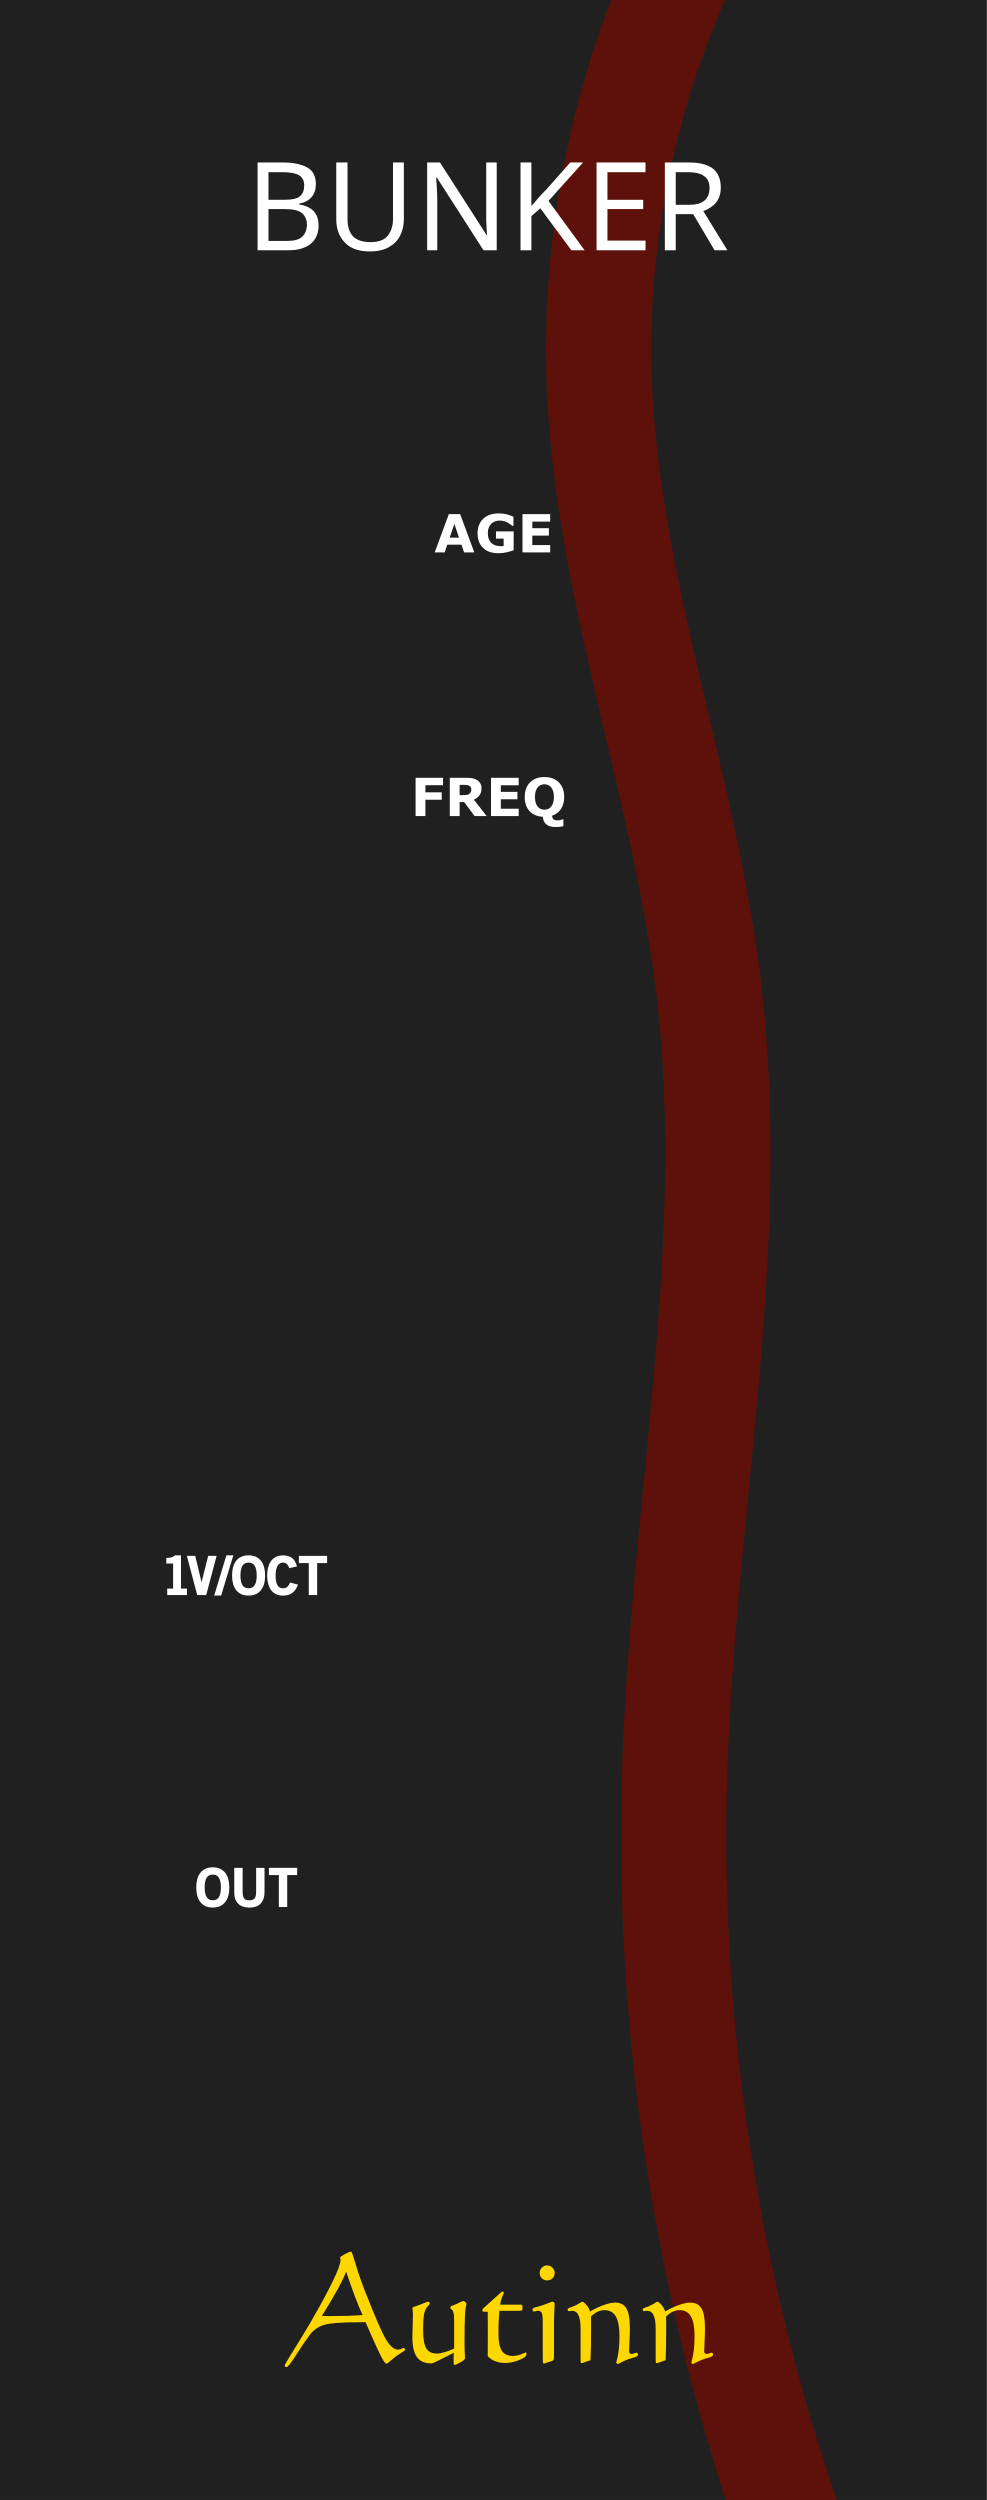
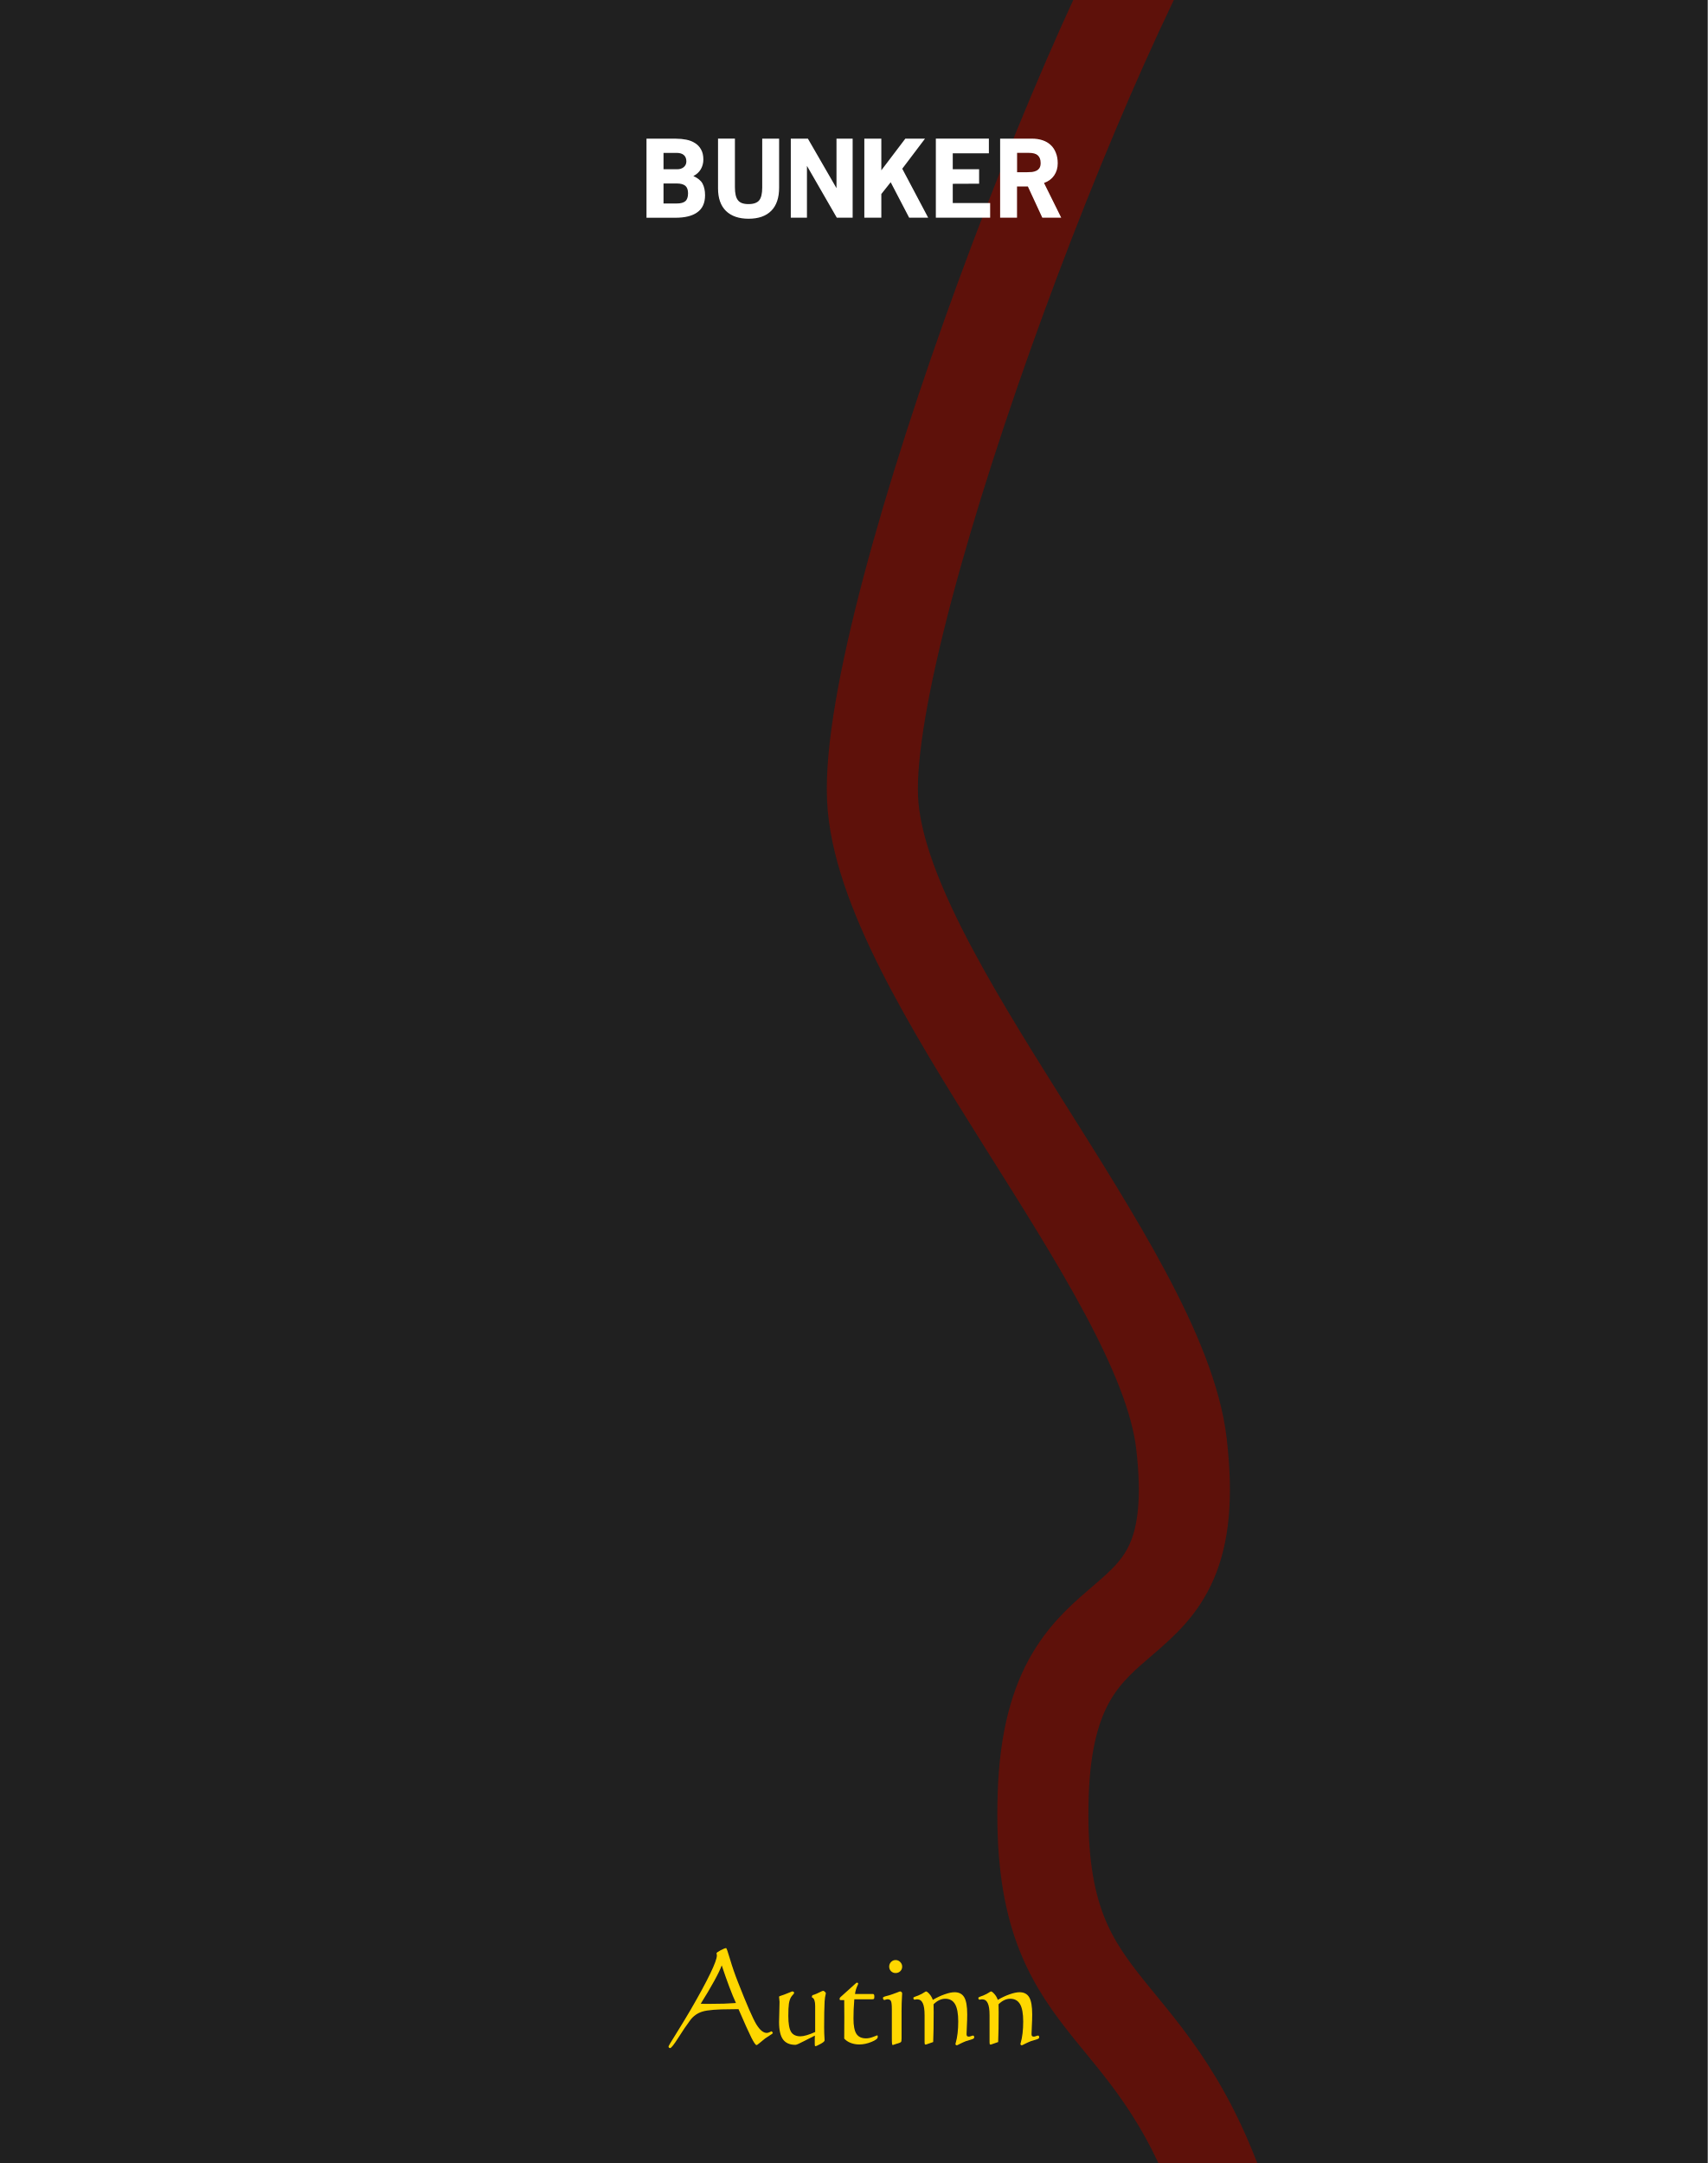
- <svg xmlns="http://www.w3.org/2000/svg" width="150" height="380" viewBox="0 0 39.688 100.542" version="1.1" id="svg8">
+ <svg xmlns="http://www.w3.org/2000/svg" width="300" height="380" viewBox="0 0 79.375 100.542" version="1.1" id="svg8">
  <defs id="defs2">
    </defs>
  <g id="layer1" transform="translate(0,-196.4583)">
-     <path style="opacity:1;vector-effect:none;fill:#202020;fill-opacity:1;fill-rule:evenodd;stroke:none;stroke-width:0.628;stroke-linecap:butt;stroke-linejoin:round;stroke-miterlimit:4;stroke-dasharray:none;stroke-dashoffset:0;stroke-opacity:1;paint-order:normal" d="M 0,196.458 H 39.688 V 297 H 0 Z" id="rect817" />
-     <path style="fill:none;stroke:#5e110a;stroke-width:4.233;stroke-linecap:butt;stroke-linejoin:miter;stroke-miterlimit:4;stroke-dasharray:none;stroke-opacity:1" d="m 31.813,187.867 c -5.302,6.829 -8.083,15.57 -7.702,24.207 0.362,8.203 3.443,16.052 4.401,24.207 1.223,10.409 -1.047,20.884 -1.375,31.359 -0.325,10.349 1.269,20.756 4.676,30.534" id="path4533" />
-     <g aria-label="Autinn" style="font-style:normal;font-weight:normal;font-size:7.056px;line-height:1.25;font-family:sans-serif;letter-spacing:0px;word-spacing:0px;fill:#ffd700;fill-opacity:1;stroke:none;stroke-width:0.265" id="text3739" transform="matrix(0.8,0,0,0.8,10.53749,58.02947)">
+     <g aria-label="1V/OCT" style="font-style:normal;font-variant:normal;font-weight:500;font-stretch:normal;font-size:2.117px;line-height:1.25;font-family:OldSansBlack;-inkscape-font-specification:'OldSansBlack, Medium';font-variant-ligatures:normal;font-variant-position:normal;font-variant-caps:normal;font-variant-numeric:normal;font-variant-alternates:normal;font-feature-settings:normal;text-indent:0;text-align:start;text-decoration:none;text-decoration-line:none;text-decoration-style:solid;text-decoration-color:#000000;letter-spacing:0px;word-spacing:0px;text-transform:none;writing-mode:lr-tb;direction:ltr;text-orientation:mixed;dominant-baseline:auto;baseline-shift:baseline;text-anchor:start;white-space:normal;shape-padding:0;opacity:1;vector-effect:none;fill:#ffffff;fill-opacity:1;stroke:none;stroke-width:0.265;stroke-linecap:butt;stroke-linejoin:miter;stroke-miterlimit:4;stroke-dasharray:none;stroke-dashoffset:0;stroke-opacity:1" id="text852" transform="translate(-0.2885291,4.327932)">
+       <path d="m 6.725,260.606 h 0.794 v -0.258 H 7.279 v -1.338 H 7.036 q -0.068,0.064 -0.163,0.085 -0.095,0.019 -0.184,0.021 v 0.224 h 0.273 v 1.008 H 6.725 Z" style="stroke-width:0.265" id="path868" />
+       <path d="m 8.293,260.606 0.419,-1.575 H 8.373 l -0.267,1.06 -0.254,-1.06 h -0.337 l 0.417,1.575 z" style="stroke-width:0.265" id="path870" />
+       <path d="m 8.893,260.627 0.491,-1.617 h -0.279 l -0.491,1.617 z" style="stroke-width:0.265" id="path872" />
+       <path d="m 10.494,260.411 q 0.169,-0.21 0.169,-0.593 0,-0.163 -0.036,-0.309 -0.034,-0.148 -0.114,-0.258 -0.078,-0.112 -0.205,-0.176 -0.125,-0.066 -0.309,-0.066 -0.184,0 -0.311,0.066 -0.127,0.064 -0.207,0.176 -0.078,0.11 -0.114,0.258 -0.034,0.146 -0.034,0.309 0,0.163 0.034,0.311 0.036,0.146 0.114,0.258 0.08,0.11 0.207,0.176 0.127,0.064 0.311,0.064 0.324,0 0.495,-0.216 z m -0.25,-0.982 q 0.08,0.131 0.08,0.389 0,0.258 -0.08,0.389 -0.076,0.127 -0.246,0.127 -0.171,0 -0.248,-0.127 -0.08,-0.131 -0.08,-0.389 0,-0.258 0.08,-0.389 0.076,-0.127 0.248,-0.127 0.169,0 0.246,0.127 z" style="stroke-width:0.265" id="path874" />
+       <path d="m 11.753,260.521 q 0.074,-0.053 0.129,-0.133 0.057,-0.08 0.104,-0.201 l -0.318,-0.083 q -0.023,0.051 -0.049,0.093 -0.025,0.042 -0.057,0.074 -0.032,0.03 -0.076,0.047 -0.042,0.017 -0.104,0.017 -0.157,0 -0.224,-0.125 -0.074,-0.129 -0.074,-0.381 0,-0.047 0.002,-0.104 0.004,-0.057 0.015,-0.114 0.011,-0.059 0.03,-0.114 0.021,-0.055 0.053,-0.097 0.032,-0.044 0.078,-0.07 0.049,-0.028 0.112,-0.028 0.11,0 0.169,0.064 0.059,0.064 0.093,0.161 l 0.309,-0.074 q -0.04,-0.138 -0.095,-0.222 -0.053,-0.087 -0.127,-0.131 -0.146,-0.089 -0.339,-0.089 -0.178,0 -0.301,0.068 -0.123,0.068 -0.199,0.182 -0.074,0.112 -0.108,0.258 -0.032,0.146 -0.032,0.301 0,0.157 0.032,0.303 0.034,0.144 0.108,0.258 0.074,0.112 0.197,0.18 0.123,0.068 0.301,0.068 0.224,0 0.37,-0.106 z" style="stroke-width:0.265" id="path876" />
+       <path d="m 12.755,259.321 h 0.4 v -0.29 h -1.135 v 0.29 h 0.398 v 1.285 h 0.337 z" style="stroke-width:0.265" id="path878" />
+     </g>
+     <g aria-label="OUT" style="font-style:normal;font-variant:normal;font-weight:500;font-stretch:normal;font-size:2.117px;line-height:1.25;font-family:OldSansBlack;-inkscape-font-specification:'OldSansBlack, Medium';font-variant-ligatures:normal;font-variant-position:normal;font-variant-caps:normal;font-variant-numeric:normal;font-variant-alternates:normal;font-feature-settings:normal;text-indent:0;text-align:start;text-decoration:none;text-decoration-line:none;text-decoration-style:solid;text-decoration-color:#000000;letter-spacing:0px;word-spacing:0px;text-transform:none;writing-mode:lr-tb;direction:ltr;text-orientation:mixed;dominant-baseline:auto;baseline-shift:baseline;text-anchor:start;white-space:normal;shape-padding:0;opacity:1;vector-effect:none;fill:#ffffff;fill-opacity:1;stroke:none;stroke-width:0.265;stroke-linecap:butt;stroke-linejoin:miter;stroke-miterlimit:4;stroke-dasharray:none;stroke-dashoffset:0;stroke-opacity:1" id="text856" transform="translate(-0.2885291,4.327932)">
+       <path d="m 9.054,272.958 q 0.169,-0.21 0.169,-0.593 0,-0.163 -0.036,-0.309 -0.034,-0.148 -0.114,-0.258 -0.078,-0.112 -0.205,-0.176 -0.125,-0.066 -0.309,-0.066 -0.184,0 -0.311,0.066 -0.127,0.064 -0.207,0.176 -0.078,0.11 -0.114,0.258 -0.034,0.146 -0.034,0.309 0,0.163 0.034,0.311 0.036,0.146 0.114,0.258 0.08,0.11 0.207,0.176 0.127,0.064 0.311,0.064 0.324,0 0.495,-0.216 z m -0.25,-0.982 q 0.08,0.131 0.08,0.389 0,0.258 -0.08,0.389 -0.076,0.127 -0.246,0.127 -0.171,0 -0.248,-0.127 -0.08,-0.131 -0.08,-0.389 0,-0.258 0.08,-0.389 0.076,-0.127 0.248,-0.127 0.169,0 0.246,0.127 z" style="stroke-width:0.265" id="path881" />
+       <path d="m 10.481,273.015 q 0.157,-0.159 0.157,-0.459 v -0.978 h -0.337 v 0.974 q 0,0.182 -0.061,0.256 -0.03,0.036 -0.083,0.055 -0.051,0.019 -0.131,0.019 -0.15,0 -0.207,-0.076 -0.061,-0.074 -0.061,-0.258 v -0.969 h -0.337 v 0.993 q 0,0.292 0.159,0.449 0.161,0.155 0.451,0.155 0.294,0 0.451,-0.159 z" style="stroke-width:0.265" id="path883" />
+       <path d="m 11.551,271.868 h 0.4 v -0.29 h -1.135 v 0.29 h 0.398 v 1.285 h 0.337 z" style="stroke-width:0.265" id="path885" />
+     </g>
+     <path d="m 18.786,223.003 h -0.41 l -0.106,-0.311 h -0.571 l -0.106,0.311 h -0.4 l 0.568,-1.539 h 0.457 z m -0.613,-0.593 -0.189,-0.552 -0.189,0.552 z m 2.195,0.505 q -0.103,0.04 -0.274,0.081 -0.171,0.039 -0.34,0.039 -0.393,0 -0.615,-0.213 -0.222,-0.214 -0.222,-0.59 0,-0.359 0.224,-0.578 0.224,-0.22 0.625,-0.22 0.152,0 0.289,0.028 0.137,0.027 0.306,0.109 v 0.361 h -0.044 q -0.029,-0.022 -0.085,-0.061 -0.056,-0.04 -0.107,-0.068 -0.06,-0.033 -0.141,-0.057 -0.08,-0.024 -0.169,-0.024 -0.105,0 -0.191,0.031 -0.086,0.031 -0.154,0.095 -0.065,0.062 -0.103,0.158 -0.037,0.095 -0.037,0.22 0,0.255 0.135,0.391 0.135,0.135 0.4,0.135 0.023,0 0.05,-10e-4 0.028,-0.001 0.051,-0.003 v -0.302 h -0.307 v -0.29 H 20.368 Z m 1.469,0.088 H 20.724 v -1.539 h 1.113 v 0.298 h -0.718 v 0.266 h 0.667 v 0.298 h -0.667 v 0.38 h 0.718 z" id="text5" style="font-weight:bold;font-size:2.117px;font-family:Sans;-inkscape-font-specification:'Sans Bold';fill:#ffffff;stroke-width:5.564" aria-label="AGE" />
+     <path d="m 11.47,237.414 h -0.708 v 0.286 h 0.656 v 0.298 h -0.656 v 0.657 H 10.367 v -1.539 h 1.103 z m 1.137,0.174 q 0,-0.058 -0.024,-0.099 -0.024,-0.041 -0.082,-0.065 -0.04,-0.017 -0.094,-0.02 -0.054,-0.004 -0.125,-0.004 h -0.144 v 0.414 h 0.122 q 0.095,0 0.159,-0.009 0.064,-0.009 0.107,-0.042 0.041,-0.032 0.06,-0.07 0.02,-0.039 0.02,-0.104 z m 0.619,1.068 h -0.485 l -0.42,-0.564 H 12.138 v 0.564 h -0.395 v -1.539 h 0.666 q 0.136,0 0.235,0.015 0.098,0.015 0.184,0.067 0.087,0.052 0.137,0.134 0.052,0.082 0.052,0.206 0,0.171 -0.08,0.278 -0.079,0.107 -0.225,0.179 z m 1.287,0 h -1.113 v -1.539 h 1.113 v 0.298 H 13.794 V 237.68 h 0.667 v 0.298 h -0.667 v 0.38 h 0.718 z m 1.303,-0.379 q 0.058,-0.07 0.086,-0.165 0.028,-0.096 0.028,-0.225 0,-0.138 -0.032,-0.236 -0.032,-0.097 -0.084,-0.157 -0.053,-0.062 -0.122,-0.09 -0.068,-0.028 -0.143,-0.028 -0.075,0 -0.143,0.027 -0.066,0.027 -0.122,0.089 -0.052,0.058 -0.085,0.16 -0.032,0.101 -0.032,0.236 0,0.137 0.031,0.235 0.032,0.096 0.084,0.157 0.052,0.061 0.121,0.09 0.069,0.029 0.146,0.029 0.076,0 0.146,-0.029 0.069,-0.03 0.121,-0.092 z m 0.042,0.361 q 0.004,0.102 0.056,0.147 0.052,0.044 0.177,0.044 0.042,0 0.1,-0.015 0.058,-0.015 0.081,-0.026 h 0.039 v 0.273 q -0.058,0.013 -0.126,0.024 -0.067,0.01 -0.207,0.01 -0.123,0 -0.215,-0.031 -0.091,-0.03 -0.152,-0.086 -0.06,-0.055 -0.09,-0.129 -0.03,-0.074 -0.035,-0.165 -0.345,-0.02 -0.538,-0.23 -0.192,-0.212 -0.192,-0.566 0,-0.371 0.211,-0.586 0.211,-0.216 0.582,-0.216 0.37,0 0.582,0.216 0.212,0.215 0.212,0.586 0,0.274 -0.124,0.473 -0.124,0.198 -0.36,0.277 z" id="text6" style="font-weight:bold;font-size:2.117px;font-family:Sans;-inkscape-font-specification:'Sans Bold';fill:#ffffff;stroke-width:5.564" aria-label="FREQ" />
+     <path style="opacity:1;vector-effect:none;fill:#202020;fill-opacity:1;fill-rule:evenodd;stroke:none;stroke-width:0.887;stroke-linecap:butt;stroke-linejoin:round;stroke-miterlimit:4;stroke-dasharray:none;stroke-dashoffset:0;stroke-opacity:1;paint-order:normal" d="M 0,196.458 H 79.375 V 297 H 0 Z" id="rect817" />
+     <path style="fill:none;stroke:#5e110a;stroke-width:4.233;stroke-linecap:butt;stroke-linejoin:miter;stroke-miterlimit:4;stroke-dasharray:none;stroke-opacity:1" d="m 56.77,188.299 c -5.302,6.829 -16.595,36.633 -16.214,45.27 0.362,8.203 13.398,21.822 14.356,29.978 1.223,10.409 -6.096,5.88 -6.425,16.356 -0.325,10.349 4.876,8.926 8.283,18.704" id="path4533" />
+     <g aria-label="Autinn" style="font-style:normal;font-weight:normal;font-size:7.056px;line-height:1.25;font-family:sans-serif;letter-spacing:0px;word-spacing:0px;fill:#ffd700;fill-opacity:1;stroke:none;stroke-width:0.265" id="text3739" transform="matrix(0.8,0,0,0.8,30.1625,58.02947)">
      <path d="m 5.056,289.419 q -0.176,-0.379 -0.386,-0.937 -0.21,-0.558 -0.441,-1.251 -0.117,0.327 -0.438,0.909 -0.317,0.582 -0.782,1.319 0.107,0.007 0.224,0.007 0.121,0 0.362,0 0.393,0 0.754,-0.01 0.365,-0.014 0.706,-0.038 z m 0.148,0.355 q -0.1,0 -0.248,0.003 -0.145,0.003 -0.196,0.003 -1.206,0 -1.647,0.134 -0.441,0.134 -0.717,0.506 -0.314,0.42 -0.692,1.02 -0.379,0.596 -0.472,0.596 -0.041,0 -0.065,-0.024 -0.028,-0.024 -0.028,-0.069 0,-0.041 0.448,-0.754 0.448,-0.717 0.837,-1.381 0.754,-1.302 1.137,-2.098 0.386,-0.796 0.386,-1.058 0,-0.034 -0.01,-0.076 -0.01,-0.045 -0.01,-0.052 0,-0.041 0.234,-0.169 0.238,-0.127 0.324,-0.127 0.038,0 0.231,0.658 0.193,0.655 0.462,1.333 0.758,1.936 1.061,2.436 0.307,0.5 0.603,0.5 0.083,0 0.172,-0.045 0.09,-0.048 0.103,-0.048 0.021,0 0.048,0.038 0.031,0.038 0.031,0.069 0,0.021 -0.155,0.117 -0.155,0.097 -0.293,0.193 -0.127,0.097 -0.293,0.241 -0.162,0.141 -0.207,0.141 -0.076,0 -0.293,-0.424 -0.214,-0.424 -0.751,-1.664 z" style="font-style:normal;font-variant:normal;font-weight:normal;font-stretch:normal;font-family:'Calligraph421 BT';-inkscape-font-specification:'Calligraph421 BT';fill:#ffd700;fill-opacity:1;stroke-width:0.265" id="path4612" />
      <path d="m 9.641,291.311 q -0.245,0.121 -0.61,0.31 -0.431,0.227 -0.517,0.227 -0.496,0 -0.727,-0.317 -0.227,-0.317 -0.227,-1.009 0,-0.169 0.014,-0.558 0.014,-0.393 0.014,-0.613 0,-0.048 -0.014,-0.145 -0.014,-0.1 -0.014,-0.152 0,-0.028 0.121,-0.065 0.096,-0.031 0.162,-0.055 0.152,-0.055 0.307,-0.121 0.158,-0.069 0.172,-0.069 0.052,0 0.083,0.024 0.031,0.021 0.031,0.059 0,0.041 -0.076,0.117 -0.072,0.076 -0.107,0.138 -0.083,0.141 -0.121,0.376 -0.034,0.234 -0.034,0.71 0,0.658 0.158,0.923 0.162,0.262 0.548,0.262 0.141,0 0.365,-0.065 0.227,-0.066 0.489,-0.186 v -1.512 q 0,-0.403 -0.162,-0.486 -0.031,-0.014 -0.031,-0.028 0,-0.11 0.083,-0.131 0.024,-0.003 0.045,-0.01 0.152,-0.055 0.324,-0.141 0.172,-0.086 0.2,-0.086 0.045,0 0.103,0.055 0.059,0.055 0.059,0.093 0,0.003 -0.007,0.031 -0.048,0.179 -0.065,0.438 -0.014,0.238 -0.021,0.63 -0.007,0.389 -0.007,0.865 0,0.369 0.024,0.706 0.003,0.052 0.003,0.062 0,0.079 -0.238,0.207 -0.238,0.131 -0.296,0.131 -0.021,0 -0.031,-0.031 -0.007,-0.028 -0.007,-0.097 v -0.103 q 0,-0.076 0,-0.172 0.003,-0.097 0.007,-0.21 z" style="font-style:normal;font-variant:normal;font-weight:normal;font-stretch:normal;font-family:'Calligraph421 BT';-inkscape-font-specification:'Calligraph421 BT';fill:#ffd700;fill-opacity:1;stroke-width:0.265" id="path4614" />
      <path d="m 11.346,291.486 q 0.003,-0.307 0.003,-0.603 0.003,-0.296 0.003,-0.658 0,-0.217 -0.003,-0.462 0,-0.245 -0.003,-0.513 h -0.196 q -0.045,0 -0.059,-0.01 -0.01,-0.014 -0.014,-0.059 0.003,-0.072 0.062,-0.117 0.021,-0.017 0.028,-0.024 l 0.799,-0.72 q 0.055,-0.055 0.079,-0.069 0.024,-0.017 0.048,-0.017 0.024,0 0.045,0.021 0.021,0.017 0.021,0.045 0,0.01 -0.034,0.083 -0.121,0.255 -0.152,0.51 h 1.037 q 0.048,0 0.065,0.034 0.021,0.034 0.021,0.121 0,0.103 -0.024,0.131 -0.024,0.024 -0.158,0.024 h -0.982 q -0.024,0.303 -0.038,0.589 -0.01,0.282 -0.01,0.537 0,0.613 0.169,0.878 0.172,0.265 0.558,0.265 0.2,0 0.417,-0.086 0.217,-0.09 0.231,-0.09 0.014,0 0.024,0.017 0.01,0.014 0.01,0.031 v 0.052 q 0,0.134 -0.365,0.282 -0.365,0.148 -0.706,0.148 -0.269,0 -0.5,-0.09 -0.231,-0.09 -0.376,-0.251 z" style="font-style:normal;font-variant:normal;font-weight:normal;font-stretch:normal;font-family:'Calligraph421 BT';-inkscape-font-specification:'Calligraph421 BT';fill:#ffd700;fill-opacity:1;stroke-width:0.265" id="path4616" />
      <path d="m 14.678,289.922 v 1.557 q 0,0.048 -0.007,0.103 0,0.014 0,0.017 0,0.048 -0.024,0.079 -0.021,0.028 -0.076,0.048 -0.124,0.041 -0.262,0.086 -0.138,0.048 -0.141,0.048 -0.028,0 -0.041,-0.062 -0.014,-0.062 -0.014,-0.314 v -1.698 q 0,-0.389 -0.055,-0.486 -0.055,-0.1 -0.2,-0.1 -0.038,0 -0.1,0.021 -0.059,0.021 -0.076,0.021 -0.038,0 -0.062,-0.035 -0.024,-0.034 -0.024,-0.093 0.003,-0.052 0.203,-0.103 0.141,-0.034 0.234,-0.065 0.169,-0.055 0.355,-0.127 0.186,-0.076 0.21,-0.076 0.034,0 0.072,0.034 0.041,0.034 0.041,0.069 0,0.014 -0.003,0.083 -0.031,0.479 -0.031,0.992 z m -0.348,-3.001 q 0.158,0 0.269,0.114 0.114,0.114 0.114,0.269 0,0.158 -0.11,0.265 -0.11,0.107 -0.272,0.107 -0.155,0 -0.265,-0.107 -0.107,-0.11 -0.107,-0.265 0,-0.158 0.107,-0.269 0.11,-0.114 0.265,-0.114 z" style="font-style:normal;font-variant:normal;font-weight:normal;font-stretch:normal;font-family:'Calligraph421 BT';-inkscape-font-specification:'Calligraph421 BT';fill:#ffd700;fill-opacity:1;stroke-width:0.265" id="path4618" />
      <path d="m 16.015,291.707 v -1.581 q 0,-0.486 -0.107,-0.703 -0.103,-0.22 -0.331,-0.22 -0.031,0 -0.079,0.01 -0.045,0.01 -0.062,0.01 -0.034,0 -0.055,-0.028 -0.017,-0.028 -0.017,-0.079 0,-0.034 0.131,-0.079 0.096,-0.031 0.152,-0.055 0.21,-0.086 0.389,-0.207 0.048,-0.031 0.055,-0.031 0.072,0 0.203,0.148 0.131,0.145 0.2,0.344 0.348,-0.207 0.689,-0.324 0.341,-0.121 0.575,-0.121 0.389,0 0.562,0.296 0.172,0.293 0.172,0.989 0,0.32 -0.021,0.706 -0.017,0.386 -0.017,0.441 0,0.086 0.031,0.117 0.031,0.031 0.11,0.031 0.041,0 0.121,-0.031 0.083,-0.031 0.121,-0.031 0.028,0 0.045,0.031 0.017,0.031 0.017,0.083 0,0.072 -0.196,0.124 -0.165,0.045 -0.282,0.086 -0.169,0.066 -0.341,0.152 -0.169,0.09 -0.189,0.09 -0.034,0 -0.059,-0.024 -0.024,-0.021 -0.024,-0.055 0,-0.007 0.014,-0.052 0.148,-0.51 0.148,-1.254 0,-0.686 -0.183,-1.003 -0.183,-0.317 -0.572,-0.317 -0.176,0 -0.351,0.083 -0.172,0.083 -0.327,0.238 0,0.048 0.003,0.203 0.003,0.152 0.003,0.255 0,0.527 -0.007,0.978 -0.007,0.448 -0.021,0.758 l -0.403,0.141 q -0.003,0 -0.014,0.003 -0.01,0.003 -0.028,0.003 -0.031,0 -0.045,-0.028 -0.01,-0.028 -0.01,-0.1 z" style="font-style:normal;font-variant:normal;font-weight:normal;font-stretch:normal;font-family:'Calligraph421 BT';-inkscape-font-specification:'Calligraph421 BT';fill:#ffd700;fill-opacity:1;stroke-width:0.265" id="path4620" />
      <path d="m 19.79,291.707 v -1.581 q 0,-0.486 -0.107,-0.703 -0.103,-0.22 -0.331,-0.22 -0.031,0 -0.079,0.01 -0.045,0.01 -0.062,0.01 -0.034,0 -0.055,-0.028 -0.017,-0.028 -0.017,-0.079 0,-0.034 0.131,-0.079 0.096,-0.031 0.152,-0.055 0.21,-0.086 0.389,-0.207 0.048,-0.031 0.055,-0.031 0.072,0 0.203,0.148 0.131,0.145 0.2,0.344 0.348,-0.207 0.689,-0.324 0.341,-0.121 0.575,-0.121 0.389,0 0.562,0.296 0.172,0.293 0.172,0.989 0,0.32 -0.021,0.706 -0.017,0.386 -0.017,0.441 0,0.086 0.031,0.117 0.031,0.031 0.11,0.031 0.041,0 0.121,-0.031 0.083,-0.031 0.121,-0.031 0.028,0 0.045,0.031 0.017,0.031 0.017,0.083 0,0.072 -0.196,0.124 -0.165,0.045 -0.282,0.086 -0.169,0.066 -0.341,0.152 -0.169,0.09 -0.189,0.09 -0.034,0 -0.059,-0.024 -0.024,-0.021 -0.024,-0.055 0,-0.007 0.014,-0.052 0.148,-0.51 0.148,-1.254 0,-0.686 -0.183,-1.003 -0.183,-0.317 -0.572,-0.317 -0.176,0 -0.351,0.083 -0.172,0.083 -0.327,0.238 0,0.048 0.003,0.203 0.003,0.152 0.003,0.255 0,0.527 -0.007,0.978 -0.007,0.448 -0.021,0.758 l -0.403,0.141 q -0.003,0 -0.014,0.003 -0.01,0.003 -0.028,0.003 -0.031,0 -0.045,-0.028 -0.01,-0.028 -0.01,-0.1 z" style="font-style:normal;font-variant:normal;font-weight:normal;font-stretch:normal;font-family:'Calligraph421 BT';-inkscape-font-specification:'Calligraph421 BT';fill:#ffd700;fill-opacity:1;stroke-width:0.265" id="path4622" />
    </g>
    <g style="font-style:normal;font-weight:normal;font-size:3.528px;line-height:1.25;font-family:sans-serif;letter-spacing:0px;word-spacing:0px;fill:#000000;fill-opacity:1;stroke:none;stroke-width:0.265" id="text4707" />
    <g style="font-style:normal;font-weight:normal;font-size:13.333px;line-height:1.25;font-family:sans-serif;letter-spacing:0px;word-spacing:0px;fill:#000000;fill-opacity:1;stroke:none" id="flowRoot4709" />
-     <g aria-label="1V/OCT" style="font-style:normal;font-variant:normal;font-weight:500;font-stretch:normal;font-size:2.117px;line-height:1.25;font-family:OldSansBlack;-inkscape-font-specification:'OldSansBlack, Medium';font-variant-ligatures:normal;font-variant-position:normal;font-variant-caps:normal;font-variant-numeric:normal;font-variant-alternates:normal;font-feature-settings:normal;text-indent:0;text-align:start;text-decoration:none;text-decoration-line:none;text-decoration-style:solid;text-decoration-color:#000000;letter-spacing:0px;word-spacing:0px;text-transform:none;writing-mode:lr-tb;direction:ltr;text-orientation:mixed;dominant-baseline:auto;baseline-shift:baseline;text-anchor:start;white-space:normal;shape-padding:0;opacity:1;vector-effect:none;fill:#ffffff;fill-opacity:1;stroke:none;stroke-width:0.265;stroke-linecap:butt;stroke-linejoin:miter;stroke-miterlimit:4;stroke-dasharray:none;stroke-dashoffset:0;stroke-opacity:1" id="text852">
-       <path d="m 6.725,260.606 h 0.794 v -0.258 H 7.279 v -1.338 H 7.036 q -0.068,0.064 -0.163,0.085 -0.095,0.019 -0.184,0.021 v 0.224 h 0.273 v 1.008 H 6.725 Z" style="stroke-width:0.265" id="path868" />
-       <path d="m 8.293,260.606 0.419,-1.575 H 8.373 l -0.267,1.06 -0.254,-1.06 h -0.337 l 0.417,1.575 z" style="stroke-width:0.265" id="path870" />
-       <path d="m 8.893,260.627 0.491,-1.617 h -0.279 l -0.491,1.617 z" style="stroke-width:0.265" id="path872" />
-       <path d="m 10.494,260.411 q 0.169,-0.21 0.169,-0.593 0,-0.163 -0.036,-0.309 -0.034,-0.148 -0.114,-0.258 -0.078,-0.112 -0.205,-0.176 -0.125,-0.066 -0.309,-0.066 -0.184,0 -0.311,0.066 -0.127,0.064 -0.207,0.176 -0.078,0.11 -0.114,0.258 -0.034,0.146 -0.034,0.309 0,0.163 0.034,0.311 0.036,0.146 0.114,0.258 0.08,0.11 0.207,0.176 0.127,0.064 0.311,0.064 0.324,0 0.495,-0.216 z m -0.25,-0.982 q 0.08,0.131 0.08,0.389 0,0.258 -0.08,0.389 -0.076,0.127 -0.246,0.127 -0.171,0 -0.248,-0.127 -0.08,-0.131 -0.08,-0.389 0,-0.258 0.08,-0.389 0.076,-0.127 0.248,-0.127 0.169,0 0.246,0.127 z" style="stroke-width:0.265" id="path874" />
-       <path d="m 11.753,260.521 q 0.074,-0.053 0.129,-0.133 0.057,-0.08 0.104,-0.201 l -0.318,-0.083 q -0.023,0.051 -0.049,0.093 -0.025,0.042 -0.057,0.074 -0.032,0.03 -0.076,0.047 -0.042,0.017 -0.104,0.017 -0.157,0 -0.224,-0.125 -0.074,-0.129 -0.074,-0.381 0,-0.047 0.002,-0.104 0.004,-0.057 0.015,-0.114 0.011,-0.059 0.03,-0.114 0.021,-0.055 0.053,-0.097 0.032,-0.044 0.078,-0.07 0.049,-0.028 0.112,-0.028 0.11,0 0.169,0.064 0.059,0.064 0.093,0.161 l 0.309,-0.074 q -0.04,-0.138 -0.095,-0.222 -0.053,-0.087 -0.127,-0.131 -0.146,-0.089 -0.339,-0.089 -0.178,0 -0.301,0.068 -0.123,0.068 -0.199,0.182 -0.074,0.112 -0.108,0.258 -0.032,0.146 -0.032,0.301 0,0.157 0.032,0.303 0.034,0.144 0.108,0.258 0.074,0.112 0.197,0.18 0.123,0.068 0.301,0.068 0.224,0 0.37,-0.106 z" style="stroke-width:0.265" id="path876" />
-       <path d="m 12.755,259.321 h 0.4 v -0.29 h -1.135 v 0.29 h 0.398 v 1.285 h 0.337 z" style="stroke-width:0.265" id="path878" />
-     </g>
-     <g aria-label="OUT" style="font-style:normal;font-variant:normal;font-weight:500;font-stretch:normal;font-size:2.117px;line-height:1.25;font-family:OldSansBlack;-inkscape-font-specification:'OldSansBlack, Medium';font-variant-ligatures:normal;font-variant-position:normal;font-variant-caps:normal;font-variant-numeric:normal;font-variant-alternates:normal;font-feature-settings:normal;text-indent:0;text-align:start;text-decoration:none;text-decoration-line:none;text-decoration-style:solid;text-decoration-color:#000000;letter-spacing:0px;word-spacing:0px;text-transform:none;writing-mode:lr-tb;direction:ltr;text-orientation:mixed;dominant-baseline:auto;baseline-shift:baseline;text-anchor:start;white-space:normal;shape-padding:0;opacity:1;vector-effect:none;fill:#ffffff;fill-opacity:1;stroke:none;stroke-width:0.265;stroke-linecap:butt;stroke-linejoin:miter;stroke-miterlimit:4;stroke-dasharray:none;stroke-dashoffset:0;stroke-opacity:1" id="text856">
-       <path d="m 9.054,272.958 q 0.169,-0.21 0.169,-0.593 0,-0.163 -0.036,-0.309 -0.034,-0.148 -0.114,-0.258 -0.078,-0.112 -0.205,-0.176 -0.125,-0.066 -0.309,-0.066 -0.184,0 -0.311,0.066 -0.127,0.064 -0.207,0.176 -0.078,0.11 -0.114,0.258 -0.034,0.146 -0.034,0.309 0,0.163 0.034,0.311 0.036,0.146 0.114,0.258 0.08,0.11 0.207,0.176 0.127,0.064 0.311,0.064 0.324,0 0.495,-0.216 z m -0.25,-0.982 q 0.08,0.131 0.08,0.389 0,0.258 -0.08,0.389 -0.076,0.127 -0.246,0.127 -0.171,0 -0.248,-0.127 -0.08,-0.131 -0.08,-0.389 0,-0.258 0.08,-0.389 0.076,-0.127 0.248,-0.127 0.169,0 0.246,0.127 z" style="stroke-width:0.265" id="path881" />
-       <path d="m 10.481,273.015 q 0.157,-0.159 0.157,-0.459 v -0.978 h -0.337 v 0.974 q 0,0.182 -0.061,0.256 -0.03,0.036 -0.083,0.055 -0.051,0.019 -0.131,0.019 -0.15,0 -0.207,-0.076 -0.061,-0.074 -0.061,-0.258 v -0.969 h -0.337 v 0.993 q 0,0.292 0.159,0.449 0.161,0.155 0.451,0.155 0.294,0 0.451,-0.159 z" style="stroke-width:0.265" id="path883" />
-       <path d="m 11.551,271.868 h 0.4 v -0.29 h -1.135 v 0.29 h 0.398 v 1.285 h 0.337 z" style="stroke-width:0.265" id="path885" />
-     </g>
-     <path d="m 19.075,218.675 h -0.41 l -0.106,-0.311 h -0.571 l -0.106,0.311 h -0.4 l 0.568,-1.539 h 0.457 z m -0.613,-0.593 -0.189,-0.552 -0.189,0.552 z m 2.195,0.505 q -0.103,0.04 -0.274,0.081 -0.171,0.039 -0.34,0.039 -0.393,0 -0.615,-0.213 -0.222,-0.214 -0.222,-0.59 0,-0.359 0.224,-0.578 0.224,-0.22 0.625,-0.22 0.152,0 0.289,0.028 0.137,0.027 0.306,0.109 v 0.361 h -0.044 q -0.029,-0.022 -0.085,-0.061 -0.056,-0.04 -0.107,-0.068 -0.06,-0.033 -0.141,-0.057 -0.08,-0.024 -0.169,-0.024 -0.105,0 -0.191,0.031 -0.086,0.031 -0.154,0.095 -0.065,0.062 -0.103,0.158 -0.037,0.095 -0.037,0.22 0,0.255 0.135,0.391 0.135,0.135 0.4,0.135 0.023,0 0.05,-0.001 0.028,-0.001 0.051,-0.003 v -0.302 h -0.307 v -0.29 h 0.71 z m 1.469,0.088 h -1.113 v -1.539 h 1.113 v 0.298 h -0.718 v 0.266 h 0.667 v 0.298 h -0.667 v 0.38 h 0.718 z" id="text5" style="font-weight:bold;font-size:2.117px;font-family:Sans;-inkscape-font-specification:'Sans Bold';fill:#ffffff;stroke-width:5.564" aria-label="AGE" />
-     <path d="m 17.817,228.037 h -0.708 v 0.286 h 0.656 v 0.298 h -0.656 v 0.657 h -0.395 v -1.539 h 1.103 z m 1.137,0.174 q 0,-0.058 -0.024,-0.099 -0.024,-0.041 -0.082,-0.065 -0.04,-0.017 -0.094,-0.02 -0.054,-0.004 -0.125,-0.004 h -0.144 v 0.414 h 0.122 q 0.095,0 0.159,-0.009 0.064,-0.009 0.107,-0.042 0.041,-0.032 0.06,-0.07 0.02,-0.039 0.02,-0.104 z m 0.619,1.068 h -0.485 l -0.42,-0.564 h -0.183 v 0.564 h -0.395 v -1.539 h 0.666 q 0.136,0 0.235,0.015 0.098,0.015 0.184,0.067 0.087,0.052 0.137,0.134 0.052,0.082 0.052,0.206 0,0.171 -0.08,0.278 -0.079,0.107 -0.225,0.179 z m 1.287,0 H 19.747 v -1.539 h 1.113 v 0.298 h -0.718 v 0.266 h 0.667 v 0.298 h -0.667 v 0.38 h 0.718 z m 1.303,-0.379 q 0.058,-0.07 0.086,-0.165 0.028,-0.096 0.028,-0.225 0,-0.138 -0.032,-0.236 -0.032,-0.097 -0.084,-0.157 -0.053,-0.062 -0.122,-0.09 -0.068,-0.028 -0.143,-0.028 -0.075,0 -0.143,0.027 -0.066,0.027 -0.122,0.089 -0.052,0.058 -0.085,0.16 -0.032,0.101 -0.032,0.236 0,0.137 0.031,0.235 0.032,0.096 0.084,0.157 0.052,0.061 0.121,0.09 0.069,0.029 0.146,0.029 0.076,0 0.146,-0.029 0.069,-0.03 0.121,-0.092 z m 0.042,0.361 q 0.004,0.102 0.056,0.147 0.052,0.044 0.177,0.044 0.042,0 0.1,-0.015 0.058,-0.015 0.081,-0.026 h 0.039 v 0.273 q -0.058,0.013 -0.126,0.024 -0.067,0.01 -0.207,0.01 -0.123,0 -0.215,-0.031 -0.091,-0.03 -0.152,-0.086 -0.06,-0.055 -0.09,-0.129 -0.03,-0.074 -0.035,-0.165 -0.345,-0.02 -0.538,-0.23 -0.192,-0.212 -0.192,-0.566 0,-0.371 0.211,-0.586 0.211,-0.216 0.582,-0.216 0.37,0 0.582,0.216 0.212,0.215 0.212,0.586 0,0.274 -0.124,0.473 -0.124,0.198 -0.36,0.277 z" id="text6" style="font-weight:bold;font-size:2.117px;font-family:Sans;-inkscape-font-specification:'Sans Bold';fill:#ffffff;stroke-width:5.564" aria-label="FREQ" />
-     <text xml:space="preserve" style="font-weight:500;font-size:4.939px;font-family:OldSansBlack;-inkscape-font-specification:'OldSansBlack, Medium';writing-mode:lr-tb;direction:ltr;fill:none;stroke:#5e110a;stroke-width:5.4;stroke-dasharray:none" x="9.875" y="206.523" id="text7">
-       <tspan id="tspan1" style="font-size:4.939px;fill:#ffffff;stroke:none;stroke-width:5.4;stroke-dasharray:none" x="9.875" y="206.523">BUNKER</tspan>
-     </text>
+     <path style="font-weight:500;font-size:4.939px;font-family:OldSansBlack;-inkscape-font-specification:'OldSansBlack, Medium';fill:#ffffff;stroke-width:5.4" d="m 32.41,206.326 q 0.361,-0.252 0.361,-0.795 0,-0.321 -0.119,-0.543 -0.114,-0.207 -0.425,-0.346 0.227,-0.114 0.346,-0.316 0.119,-0.203 0.119,-0.454 0,-0.282 -0.109,-0.469 -0.104,-0.188 -0.282,-0.296 -0.178,-0.114 -0.41,-0.158 -0.227,-0.044 -0.469,-0.044 h -1.373 v 3.675 h 1.338 q 0.677,0 1.022,-0.252 z m -0.622,-2.657 q 0.114,0.099 0.114,0.296 0,0.094 -0.04,0.163 -0.035,0.064 -0.094,0.109 -0.059,0.044 -0.138,0.069 -0.079,0.02 -0.163,0.02 h -0.627 v -0.761 h 0.607 q 0.227,0 0.341,0.104 z m 0.069,1.427 q 0.123,0.109 0.123,0.346 0,0.262 -0.128,0.37 -0.128,0.104 -0.38,0.104 h -0.632 v -0.929 h 0.622 q 0.262,0 0.395,0.109 z m 3.991,1.161 q 0.365,-0.37 0.365,-1.072 v -2.282 h -0.785 v 2.272 q 0,0.425 -0.143,0.598 -0.069,0.084 -0.193,0.128 -0.119,0.044 -0.306,0.044 -0.351,0 -0.484,-0.178 -0.143,-0.173 -0.143,-0.603 v -2.262 h -0.785 v 2.316 q 0,0.682 0.37,1.047 0.375,0.361 1.052,0.361 0.687,0 1.052,-0.37 z m 3.047,0.321 h 0.736 v -3.675 h -0.751 v 2.302 l -1.329,-2.302 h -0.795 v 3.675 h 0.751 v -2.41 z m 3.363,0 h 0.884 l -1.205,-2.277 1.057,-1.398 h -0.914 l -1.116,1.472 v -1.472 h -0.79 v 3.675 H 40.964 v -1.101 l 0.435,-0.548 z m 1.24,0 h 2.524 v -0.682 h -1.738 v -0.894 l 1.225,-0.005 v -0.672 h -1.225 v -0.741 h 1.679 v -0.682 h -2.465 z m 4.949,0 h 0.879 l -0.8,-1.615 q 0.306,-0.109 0.469,-0.346 0.168,-0.242 0.168,-0.568 0,-0.282 -0.089,-0.494 -0.084,-0.217 -0.242,-0.361 -0.153,-0.143 -0.375,-0.217 -0.222,-0.074 -0.494,-0.074 h -1.477 v 3.675 h 0.785 v -1.452 h 0.504 z m -0.212,-2.899 q 0.064,0.054 0.099,0.143 0.035,0.089 0.035,0.217 0,0.143 -0.054,0.227 -0.054,0.084 -0.143,0.128 -0.089,0.044 -0.202,0.059 -0.114,0.01 -0.227,0.01 h -0.469 v -0.899 h 0.548 q 0.286,0 0.415,0.114 z" id="text7" aria-label="BUNKER" />
  </g>
</svg>
